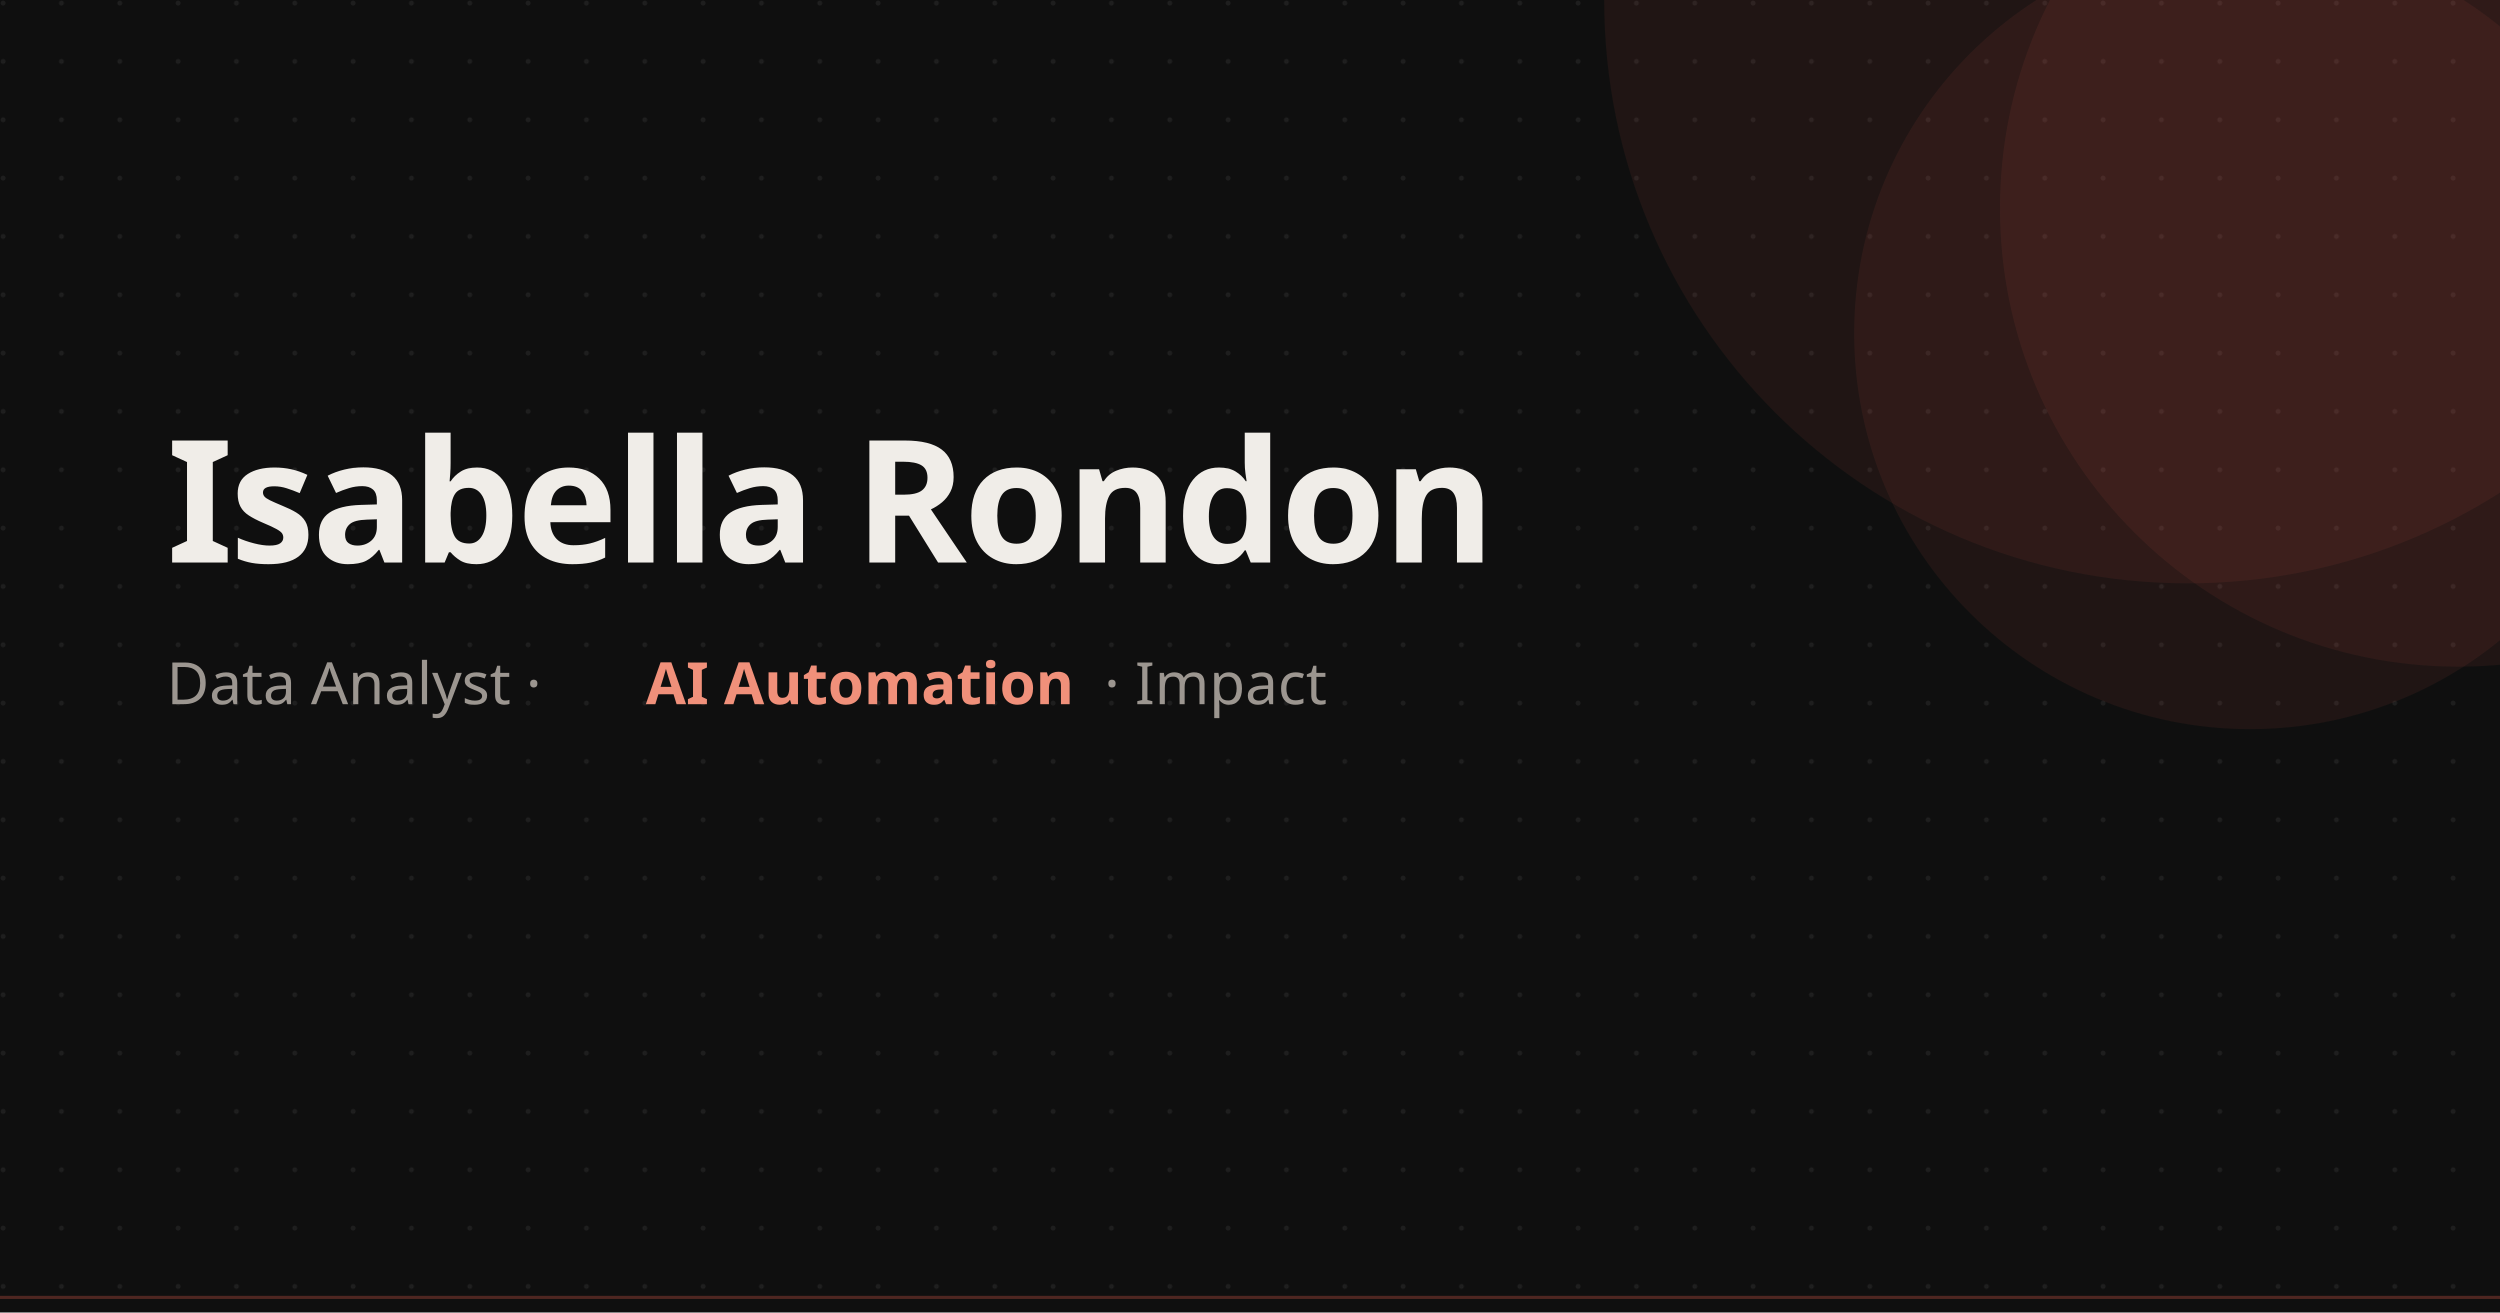
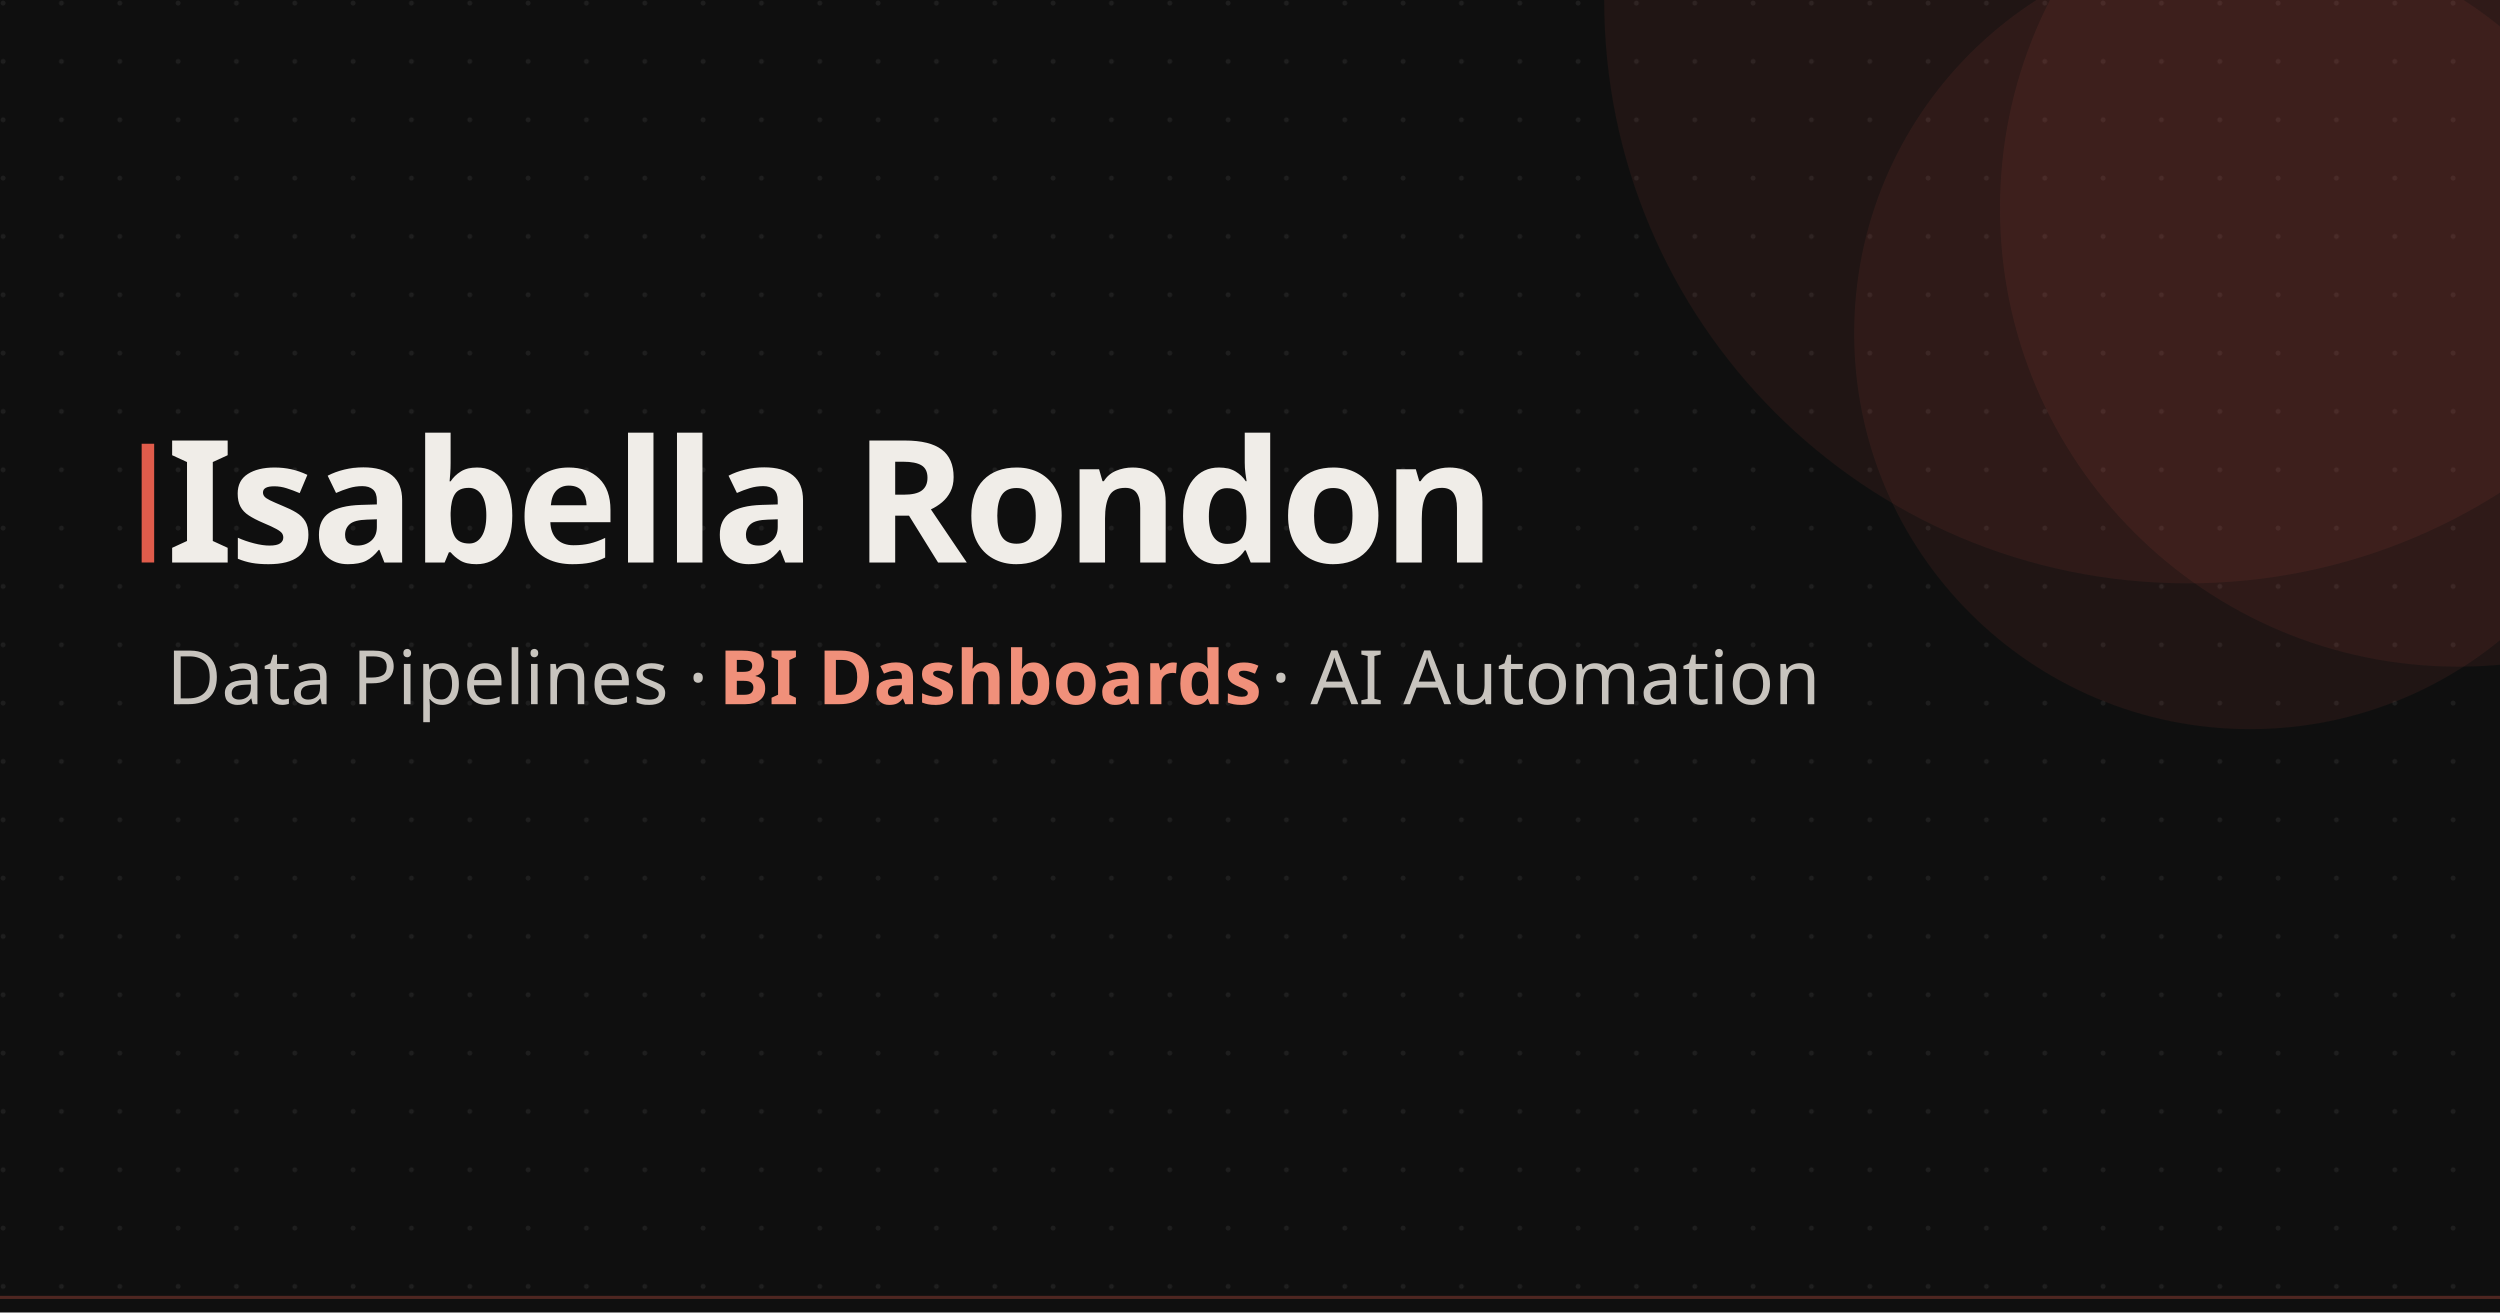
<svg xmlns="http://www.w3.org/2000/svg" width="1200" height="630" viewBox="0 0 1200 630" role="img">
  <defs>
    <pattern id="dots" x="0" y="0" width="28" height="28" patternUnits="userSpaceOnUse">
      <circle cx="1.5" cy="1.5" r="1.2" fill="#1E1E1E" />
    </pattern>
    <clipPath id="frame">
      <rect width="1200" height="630" />
    </clipPath>
  </defs>
  <rect width="1200" height="630" fill="#0F0F0F" />
  <rect width="1200" height="630" fill="url(#dots)" />
  <g clip-path="url(#frame)">
    <circle cx="1050" cy="0" r="280" fill="#E05C4B" opacity="0.08" />
    <circle cx="1180" cy="100" r="220" fill="#E05C4B" opacity="0.08" />
    <circle cx="1080" cy="160" r="190" fill="#E05C4B" opacity="0.08" />
  </g>
+   <rect x="68" y="213" width="6" height="57" fill="#E05C4B" />
  <text x="80" y="270" font-family="'Space Grotesk', sans-serif" font-weight="700" font-size="82" fill="#F0EDE8" letter-spacing="-1.5">Isabella Rondon</text>
-   <text x="80" y="338" font-family="'Space Grotesk', sans-serif" font-weight="400" font-size="28" fill="#9C9690">Data Analyst · </text>
-   <text x="310" y="338" font-family="'Space Grotesk', sans-serif" font-weight="700" font-size="28" fill="#F0907A">AI Automation</text>
-   <text x="530" y="338" font-family="'Space Grotesk', sans-serif" font-weight="400" font-size="28" fill="#9C9690"> · Impact</text>
+   <text x="80" y="338" font-family="'Space Grotesk', sans-serif" font-weight="400" font-size="36" fill="#C8C4BE">Data Pipelines · </text>
+   <text x="345" y="338" font-family="'Space Grotesk', sans-serif" font-weight="700" font-size="36" fill="#F0907A">BI Dashboards</text>
+   <text x="610" y="338" font-family="'Space Grotesk', sans-serif" font-weight="400" font-size="36" fill="#C8C4BE"> · AI Automation</text>
  <rect x="0" y="622" width="1200" height="1.5" fill="#E05C4B" opacity="0.30" />
</svg>
